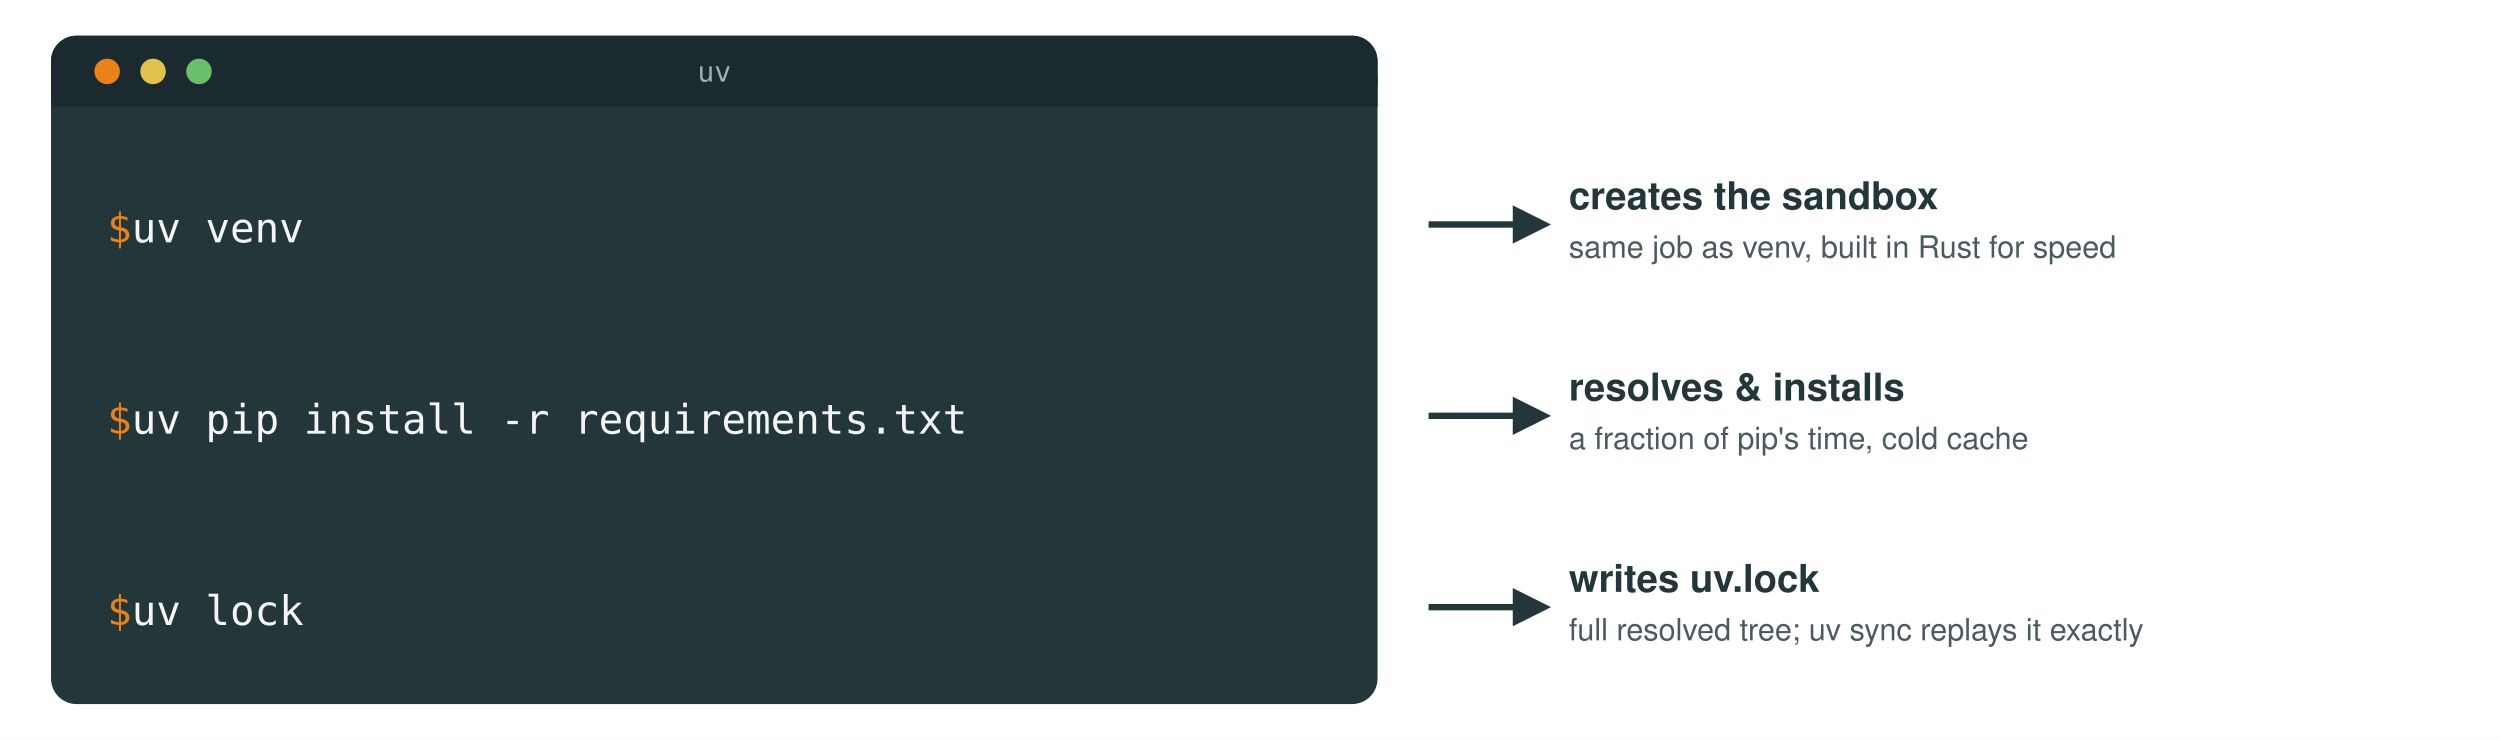
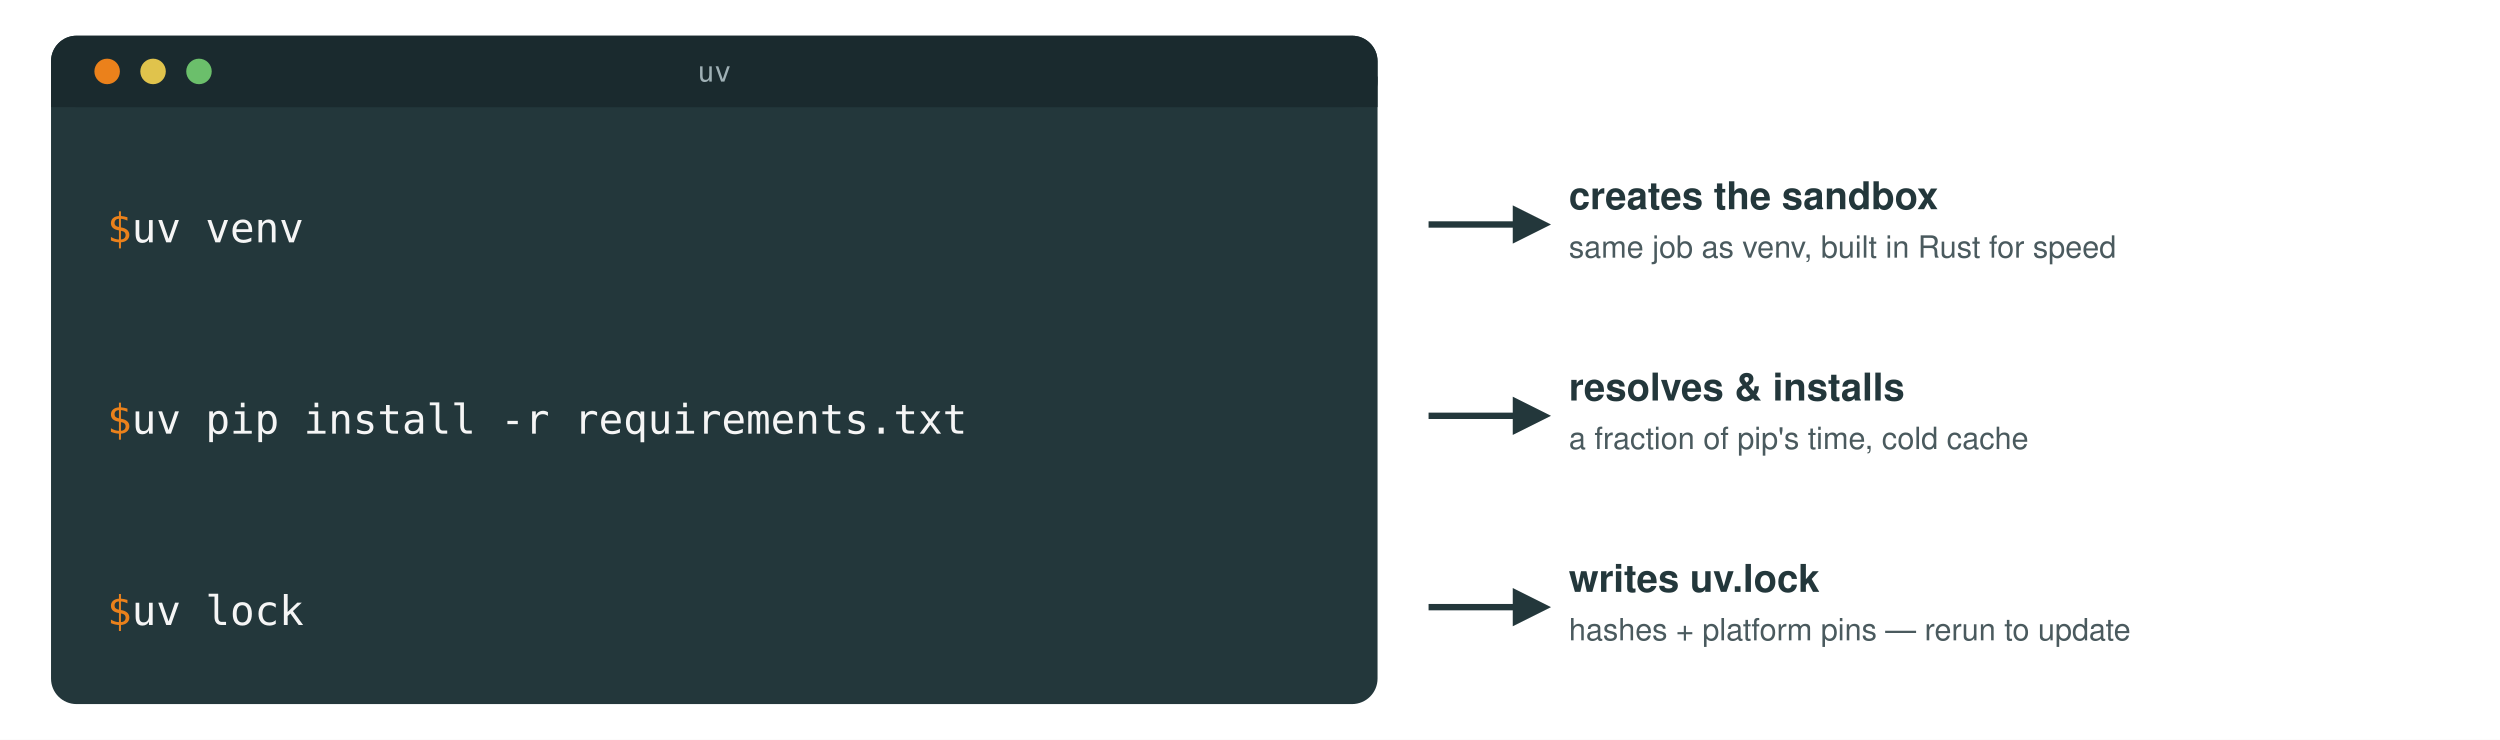
<svg xmlns="http://www.w3.org/2000/svg" viewBox="0 0 980 290" role="img" aria-labelledby="title desc">
  <rect x="0" y="0" width="980" height="290" fill="#ffffff" />
  <rect x="20" y="14" width="520" height="262" rx="10" fill="#23373b" />
  <rect x="20" y="14" width="520" height="28" rx="10" fill="#1a2a2e" />
  <rect x="20" y="30" width="520" height="12" fill="#1a2a2e" />
  <circle cx="42" cy="28" r="5" fill="#EB811B" />
  <circle cx="60" cy="28" r="5" fill="#e0c34c" />
  <circle cx="78" cy="28" r="5" fill="#6bbf6b" />
  <text x="280" y="32" font-family="Consolas, 'DejaVu Sans Mono', monospace" font-size="11" fill="#9fb0b5" text-anchor="middle">uv</text>
  <g font-family="Consolas, 'DejaVu Sans Mono', monospace" font-size="16">
    <text x="42" y="95" fill="#f5f5f5">
      <tspan fill="#EB811B">$ </tspan>uv venv</text>
    <text x="42" y="170" fill="#f5f5f5">
      <tspan fill="#EB811B">$ </tspan>uv pip install -r requirements.txt</text>
    <text x="42" y="245" fill="#f5f5f5">
      <tspan fill="#EB811B">$ </tspan>uv lock</text>
  </g>
  <defs>
    <marker id="arrowhead2" viewBox="0 0 10 10" refX="8" refY="5" markerWidth="6" markerHeight="6" orient="auto-start-reverse">
      <path d="M0,0 L10,5 L0,10 z" fill="#23373b" />
    </marker>
  </defs>
  <line x1="560" y1="88" x2="605" y2="88" stroke="#23373b" stroke-width="2.5" marker-end="url(#arrowhead2)" />
  <line x1="560" y1="163" x2="605" y2="163" stroke="#23373b" stroke-width="2.5" marker-end="url(#arrowhead2)" />
  <line x1="560" y1="238" x2="605" y2="238" stroke="#23373b" stroke-width="2.5" marker-end="url(#arrowhead2)" />
  <g font-family="Helvetica, Arial, sans-serif">
    <text x="615" y="82" font-size="15" font-weight="bold" fill="#23373b">creates the sandbox</text>
    <text x="615" y="101" font-size="12" fill="#4a5a5e">same job as venv, built in Rust for speed</text>
    <text x="615" y="157" font-size="15" font-weight="bold" fill="#23373b">resolves &amp; installs</text>
    <text x="615" y="176" font-size="12" fill="#4a5a5e">a fraction of pip's time, cold cache</text>
    <text x="615" y="232" font-size="15" font-weight="bold" fill="#23373b">writes uv.lock</text>
-     <text x="615" y="251" font-size="12" fill="#4a5a5e">full resolved tree; uv sync replays it exactly</text>
+     <text x="615" y="251" font-size="12" fill="#4a5a5e">hashes + platform pins — rerun to update</text>
  </g>
</svg>
